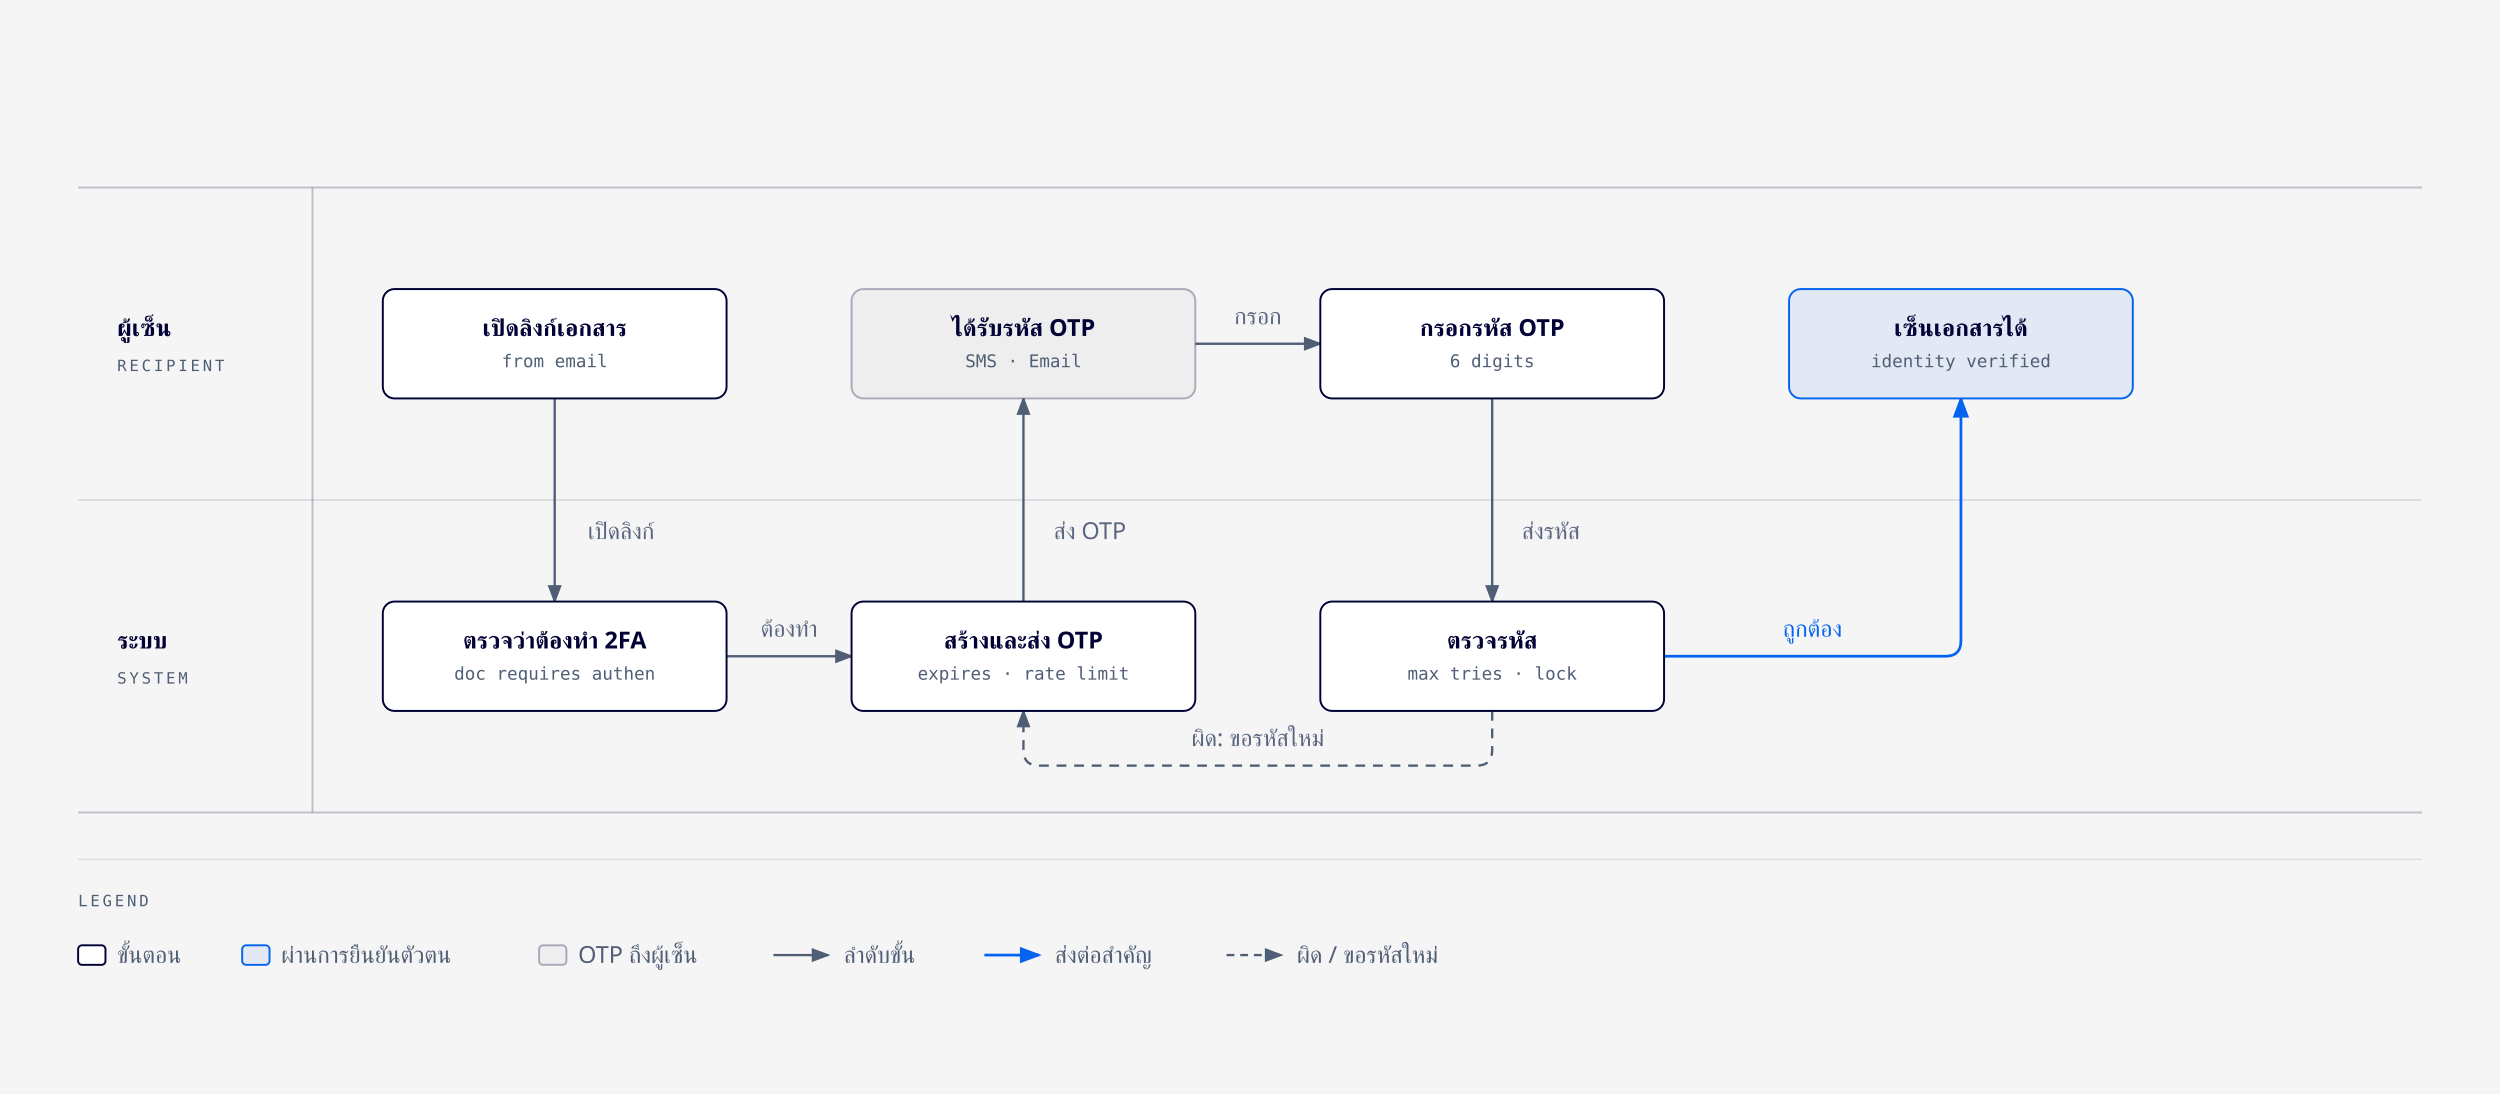
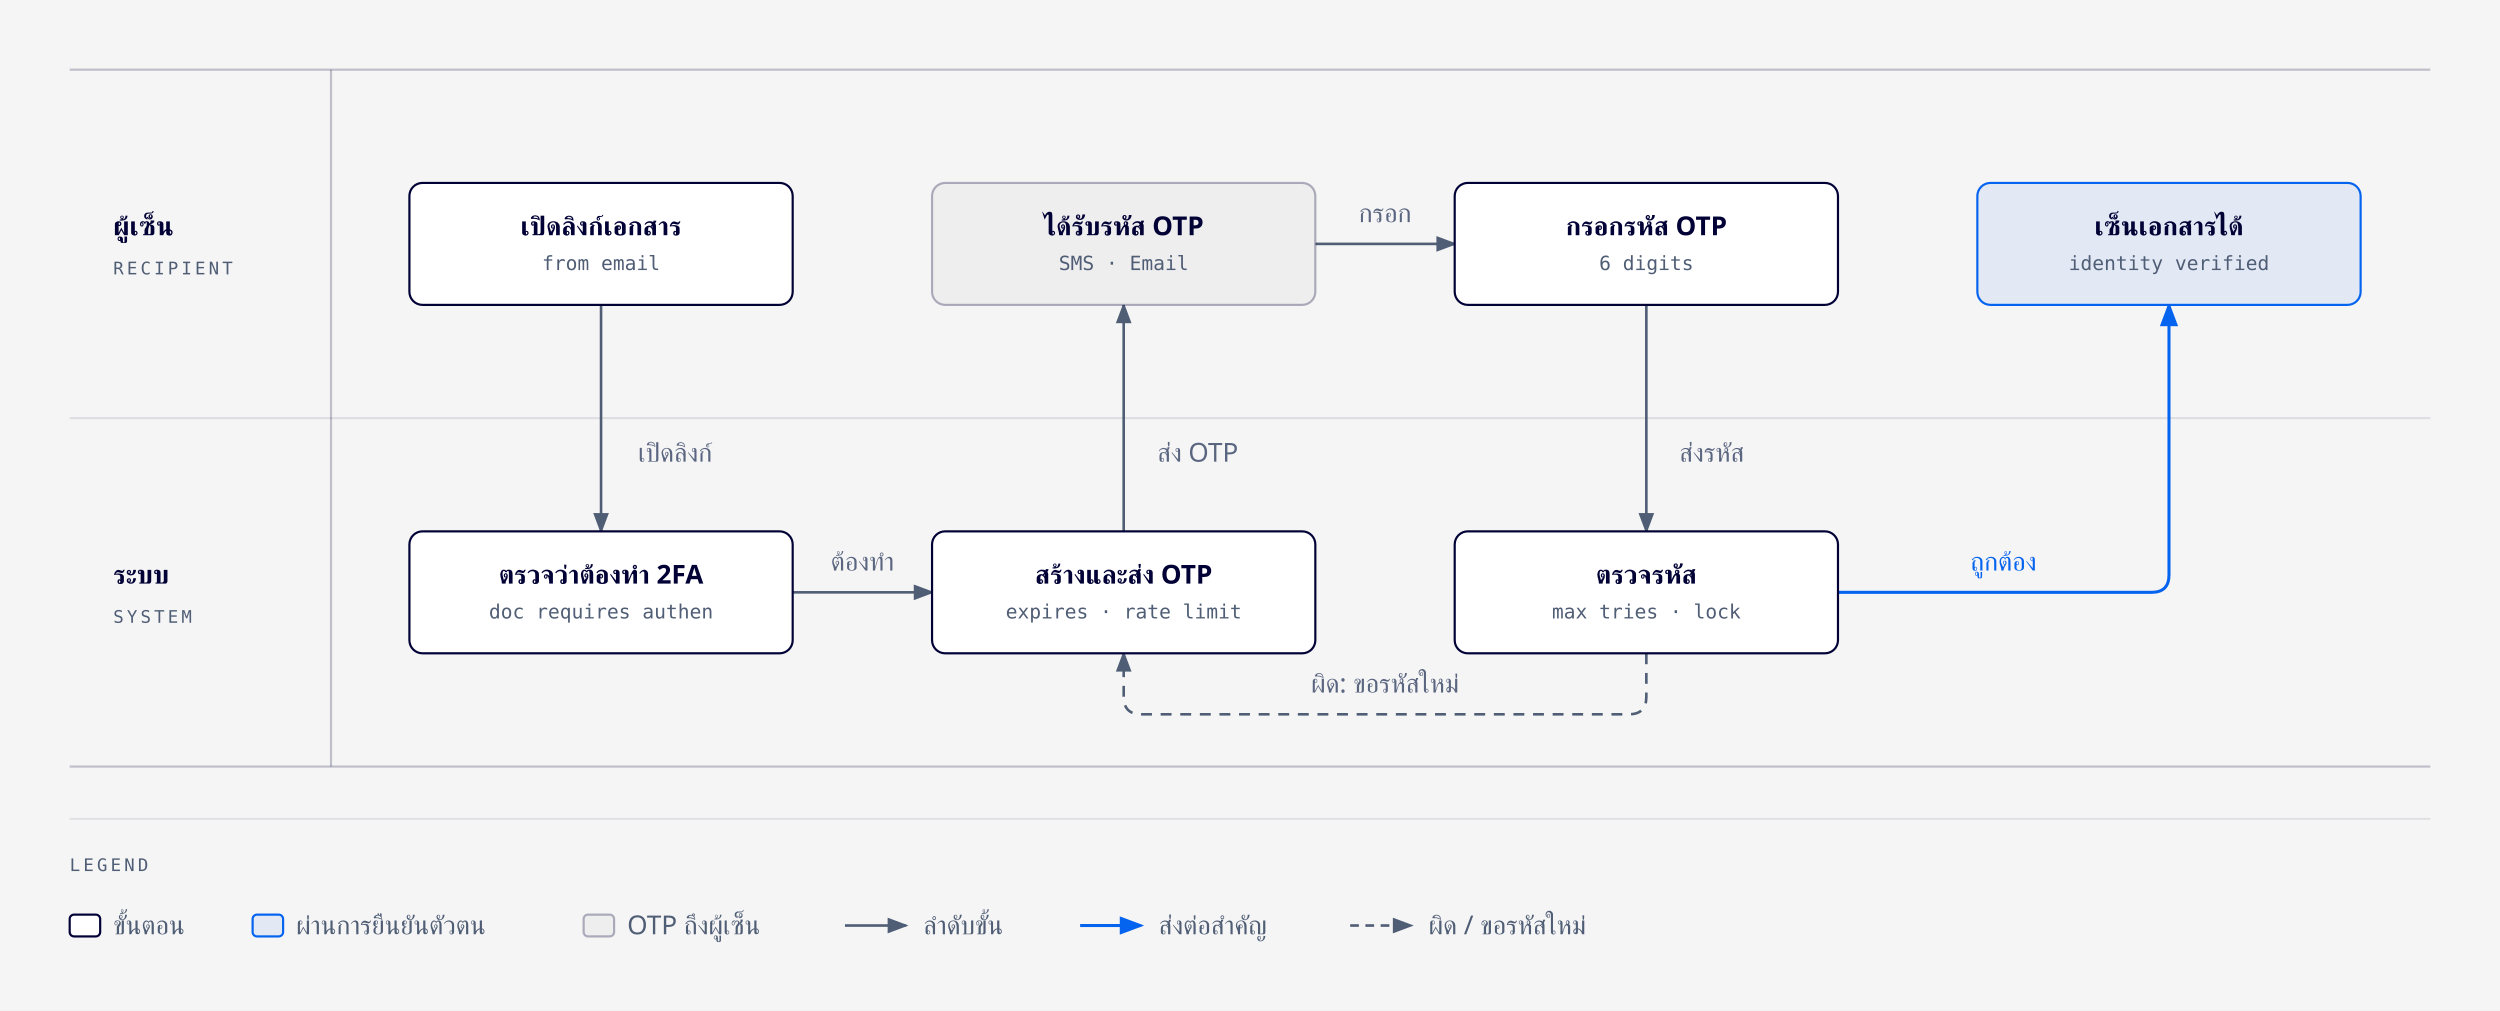
- <svg xmlns="http://www.w3.org/2000/svg" viewBox="0 0 1280 560" width="1280" height="560" role="img" aria-labelledby="recipient-2fa-title recipient-2fa-desc">
+ <svg xmlns="http://www.w3.org/2000/svg" viewBox="8 64 1148 464" width="1148" height="464" role="img" aria-labelledby="recipient-2fa-title recipient-2fa-desc">
  <defs>
    <marker id="recipient-2fa-arrow" markerWidth="8" markerHeight="6" refX="7" refY="3" orient="auto">
      <polygon points="0 0, 8 3, 0 6" fill="#4f5d75" />
    </marker>
    <marker id="recipient-2fa-arrow-accent" markerWidth="8" markerHeight="6" refX="7" refY="3" orient="auto">
      <polygon points="0 0, 8 3, 0 6" fill="#0463EF" />
    </marker>
  </defs>
-   <rect width="100%" height="100%" fill="#f5f5f5" />
-   <line x1="40" y1="96" x2="1240" y2="96" stroke="rgba(1,1,54,0.22)" stroke-width="1" />
-   <line x1="40" y1="256" x2="1240" y2="256" stroke="rgba(1,1,54,0.10)" stroke-width="1" />
-   <line x1="40" y1="416" x2="1240" y2="416" stroke="rgba(1,1,54,0.22)" stroke-width="1" />
+   <rect x="8" y="64" width="1148" height="464" fill="#f5f5f5" />
+   <line x1="40" y1="96" x2="1124" y2="96" stroke="rgba(1,1,54,0.22)" stroke-width="1" />
+   <line x1="40" y1="256" x2="1124" y2="256" stroke="rgba(1,1,54,0.10)" stroke-width="1" />
+   <line x1="40" y1="416" x2="1124" y2="416" stroke="rgba(1,1,54,0.22)" stroke-width="1" />
  <line x1="160" y1="96" x2="160" y2="416" stroke="rgba(1,1,54,0.22)" stroke-width="1" />
  <text x="60" y="172" fill="#010136" font-size="12" font-weight="600" font-family="'Geist', 'IBM Plex Sans Thai', sans-serif">ผู้เซ็น</text>
  <text x="60" y="190" fill="#4f5d75" font-size="8" font-family="'Geist Mono', monospace" letter-spacing="0.18em">RECIPIENT</text>
  <text x="60" y="332" fill="#010136" font-size="12" font-weight="600" font-family="'Geist', 'IBM Plex Sans Thai', sans-serif">ระบบ</text>
  <text x="60" y="350" fill="#4f5d75" font-size="8" font-family="'Geist Mono', monospace" letter-spacing="0.18em">SYSTEM</text>
  <line x1="284" y1="204" x2="284" y2="308" stroke="#4f5d75" stroke-width="1.2" marker-end="url(#recipient-2fa-arrow)" />
  <line x1="372" y1="336" x2="436" y2="336" stroke="#4f5d75" stroke-width="1.2" marker-end="url(#recipient-2fa-arrow)" />
  <line x1="524" y1="308" x2="524" y2="204" stroke="#4f5d75" stroke-width="1.2" marker-end="url(#recipient-2fa-arrow)" />
  <line x1="612" y1="176" x2="676" y2="176" stroke="#4f5d75" stroke-width="1.2" marker-end="url(#recipient-2fa-arrow)" />
  <line x1="764" y1="204" x2="764" y2="308" stroke="#4f5d75" stroke-width="1.2" marker-end="url(#recipient-2fa-arrow)" />
  <path d="M 852,336 H 996 Q 1004,336 1004,328 V 204" fill="none" stroke="#0463EF" stroke-width="1.4" marker-end="url(#recipient-2fa-arrow-accent)" />
  <path d="M 764,364 V 384 Q 764,392 756,392 H 532 Q 524,392 524,384 V 364" fill="none" stroke="#4f5d75" stroke-width="1.2" stroke-dasharray="5,4" marker-end="url(#recipient-2fa-arrow)" />
  <rect x="292" y="264" width="52" height="16" rx="2" fill="#f5f5f5" />
  <text x="318" y="276" fill="#5a6580" font-size="12" font-weight="500" font-family="'Geist', 'IBM Plex Sans Thai', sans-serif" text-anchor="middle">เปิดลิงก์</text>
  <rect x="382" y="314" width="44" height="16" rx="2" fill="#f5f5f5" />
  <text x="404" y="326" fill="#5a6580" font-size="12" font-weight="500" font-family="'Geist', 'IBM Plex Sans Thai', sans-serif" text-anchor="middle">ต้องทำ</text>
  <rect x="532" y="264" width="52" height="16" rx="2" fill="#f5f5f5" />
  <text x="558" y="276" fill="#5a6580" font-size="12" font-weight="500" font-family="'Geist', 'IBM Plex Sans Thai', sans-serif" text-anchor="middle">ส่ง OTP</text>
  <rect x="624" y="154" width="40" height="16" rx="2" fill="#f5f5f5" />
  <text x="644" y="166" fill="#5a6580" font-size="12" font-weight="500" font-family="'Geist', 'IBM Plex Sans Thai', sans-serif" text-anchor="middle">กรอก</text>
  <rect x="772" y="264" width="44" height="16" rx="2" fill="#f5f5f5" />
  <text x="794" y="276" fill="#5a6580" font-size="12" font-weight="500" font-family="'Geist', 'IBM Plex Sans Thai', sans-serif" text-anchor="middle">ส่งรหัส</text>
  <rect x="906" y="314" width="44" height="16" rx="2" fill="#f5f5f5" />
  <text x="928" y="326" fill="#0463EF" font-size="12" font-weight="500" font-family="'Geist', 'IBM Plex Sans Thai', sans-serif" text-anchor="middle">ถูกต้อง</text>
  <rect x="596" y="370" width="96" height="16" rx="2" fill="#f5f5f5" />
  <text x="644" y="382" fill="#5a6580" font-size="12" font-weight="500" font-family="'Geist', 'IBM Plex Sans Thai', sans-serif" text-anchor="middle">ผิด: ขอรหัสใหม่</text>
  <rect x="196" y="148" width="176" height="56" rx="6" fill="#f5f5f5" />
  <rect x="196" y="148" width="176" height="56" rx="6" fill="#ffffff" stroke="#010136" stroke-width="1" />
  <text x="284" y="172" fill="#010136" font-size="12" font-weight="600" font-family="'Geist', 'IBM Plex Sans Thai', sans-serif" text-anchor="middle">เปิดลิงก์เอกสาร</text>
  <text x="284" y="188" fill="#4f5d75" font-size="9" font-family="'Geist Mono', monospace" text-anchor="middle">from email</text>
  <rect x="436" y="148" width="176" height="56" rx="6" fill="#f5f5f5" />
  <rect x="436" y="148" width="176" height="56" rx="6" fill="rgba(1,1,54,0.03)" stroke="rgba(1,1,54,0.30)" stroke-width="1" />
  <text x="524" y="172" fill="#010136" font-size="12" font-weight="600" font-family="'Geist', 'IBM Plex Sans Thai', sans-serif" text-anchor="middle">ได้รับรหัส OTP</text>
  <text x="524" y="188" fill="#4f5d75" font-size="9" font-family="'Geist Mono', monospace" text-anchor="middle">SMS · Email</text>
  <rect x="676" y="148" width="176" height="56" rx="6" fill="#f5f5f5" />
  <rect x="676" y="148" width="176" height="56" rx="6" fill="#ffffff" stroke="#010136" stroke-width="1" />
  <text x="764" y="172" fill="#010136" font-size="12" font-weight="600" font-family="'Geist', 'IBM Plex Sans Thai', sans-serif" text-anchor="middle">กรอกรหัส OTP</text>
  <text x="764" y="188" fill="#4f5d75" font-size="9" font-family="'Geist Mono', monospace" text-anchor="middle">6 digits</text>
  <rect x="916" y="148" width="176" height="56" rx="6" fill="#f5f5f5" />
  <rect x="916" y="148" width="176" height="56" rx="6" fill="rgba(4,99,239,0.08)" stroke="#0463EF" stroke-width="1" />
  <text x="1004" y="172" fill="#010136" font-size="12" font-weight="600" font-family="'Geist', 'IBM Plex Sans Thai', sans-serif" text-anchor="middle">เซ็นเอกสารได้</text>
  <text x="1004" y="188" fill="#4f5d75" font-size="9" font-family="'Geist Mono', monospace" text-anchor="middle">identity verified</text>
  <rect x="196" y="308" width="176" height="56" rx="6" fill="#f5f5f5" />
  <rect x="196" y="308" width="176" height="56" rx="6" fill="#ffffff" stroke="#010136" stroke-width="1" />
  <text x="284" y="332" fill="#010136" font-size="12" font-weight="600" font-family="'Geist', 'IBM Plex Sans Thai', sans-serif" text-anchor="middle">ตรวจว่าต้องทำ 2FA</text>
  <text x="284" y="348" fill="#4f5d75" font-size="9" font-family="'Geist Mono', monospace" text-anchor="middle">doc requires authen</text>
  <rect x="436" y="308" width="176" height="56" rx="6" fill="#f5f5f5" />
  <rect x="436" y="308" width="176" height="56" rx="6" fill="#ffffff" stroke="#010136" stroke-width="1" />
  <text x="524" y="332" fill="#010136" font-size="12" font-weight="600" font-family="'Geist', 'IBM Plex Sans Thai', sans-serif" text-anchor="middle">สร้างและส่ง OTP</text>
  <text x="524" y="348" fill="#4f5d75" font-size="9" font-family="'Geist Mono', monospace" text-anchor="middle">expires · rate limit</text>
  <rect x="676" y="308" width="176" height="56" rx="6" fill="#f5f5f5" />
  <rect x="676" y="308" width="176" height="56" rx="6" fill="#ffffff" stroke="#010136" stroke-width="1" />
  <text x="764" y="332" fill="#010136" font-size="12" font-weight="600" font-family="'Geist', 'IBM Plex Sans Thai', sans-serif" text-anchor="middle">ตรวจรหัส</text>
  <text x="764" y="348" fill="#4f5d75" font-size="9" font-family="'Geist Mono', monospace" text-anchor="middle">max tries · lock</text>
-   <line x1="40" y1="440" x2="1240" y2="440" stroke="rgba(1,1,54,0.10)" stroke-width="0.8" />
+   <line x1="40" y1="440" x2="1124" y2="440" stroke="rgba(1,1,54,0.10)" stroke-width="0.8" />
  <text x="40" y="464" fill="#4f5d75" font-size="8" font-family="'Geist Mono', monospace" letter-spacing="0.18em">LEGEND</text>
  <rect x="40" y="484" width="14" height="10" rx="2" fill="#ffffff" stroke="#010136" stroke-width="1" />
  <text x="60" y="493" fill="#4f5d75" font-size="12" font-family="'Geist', 'IBM Plex Sans Thai', sans-serif">ขั้นตอน</text>
  <rect x="124" y="484" width="14" height="10" rx="2" fill="rgba(4,99,239,0.08)" stroke="#0463EF" stroke-width="1" />
  <text x="144" y="493" fill="#4f5d75" font-size="12" font-family="'Geist', 'IBM Plex Sans Thai', sans-serif">ผ่านการยืนยันตัวตน</text>
  <rect x="276" y="484" width="14" height="10" rx="2" fill="rgba(1,1,54,0.03)" stroke="rgba(1,1,54,0.30)" stroke-width="1" />
  <text x="296" y="493" fill="#4f5d75" font-size="12" font-family="'Geist', 'IBM Plex Sans Thai', sans-serif">OTP ถึงผู้เซ็น</text>
  <line x1="396" y1="489" x2="424" y2="489" stroke="#4f5d75" stroke-width="1.2" marker-end="url(#recipient-2fa-arrow)" />
  <text x="432" y="493" fill="#4f5d75" font-size="12" font-family="'Geist', 'IBM Plex Sans Thai', sans-serif">ลำดับขั้น</text>
  <line x1="504" y1="489" x2="532" y2="489" stroke="#0463EF" stroke-width="1.4" marker-end="url(#recipient-2fa-arrow-accent)" />
  <text x="540" y="493" fill="#4f5d75" font-size="12" font-family="'Geist', 'IBM Plex Sans Thai', sans-serif">ส่งต่อสำคัญ</text>
  <line x1="628" y1="489" x2="656" y2="489" stroke="#4f5d75" stroke-width="1.2" stroke-dasharray="4,3" marker-end="url(#recipient-2fa-arrow)" />
  <text x="664" y="493" fill="#4f5d75" font-size="12" font-family="'Geist', 'IBM Plex Sans Thai', sans-serif">ผิด / ขอรหัสใหม่</text>
</svg>
